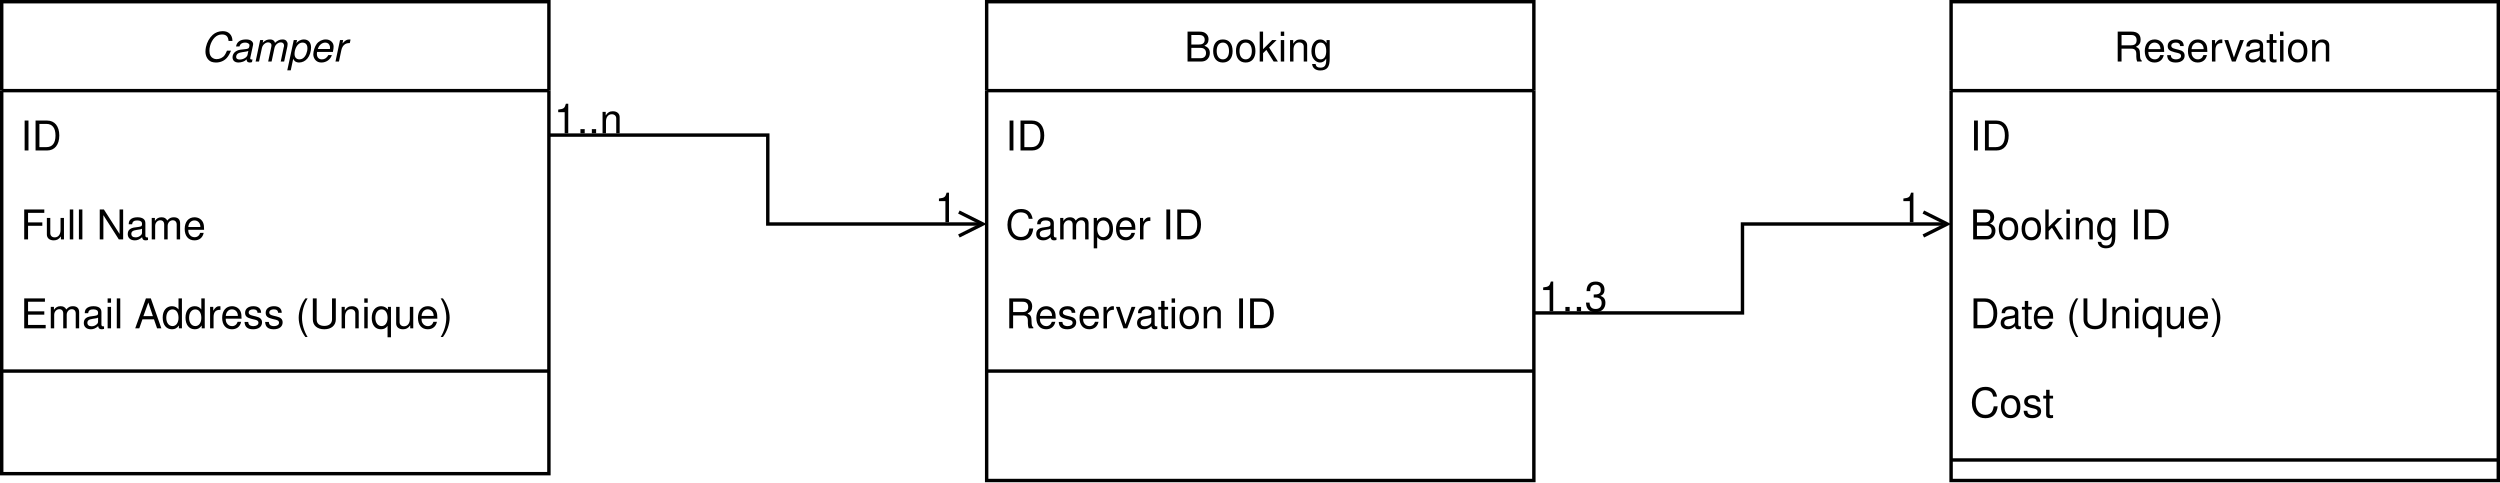
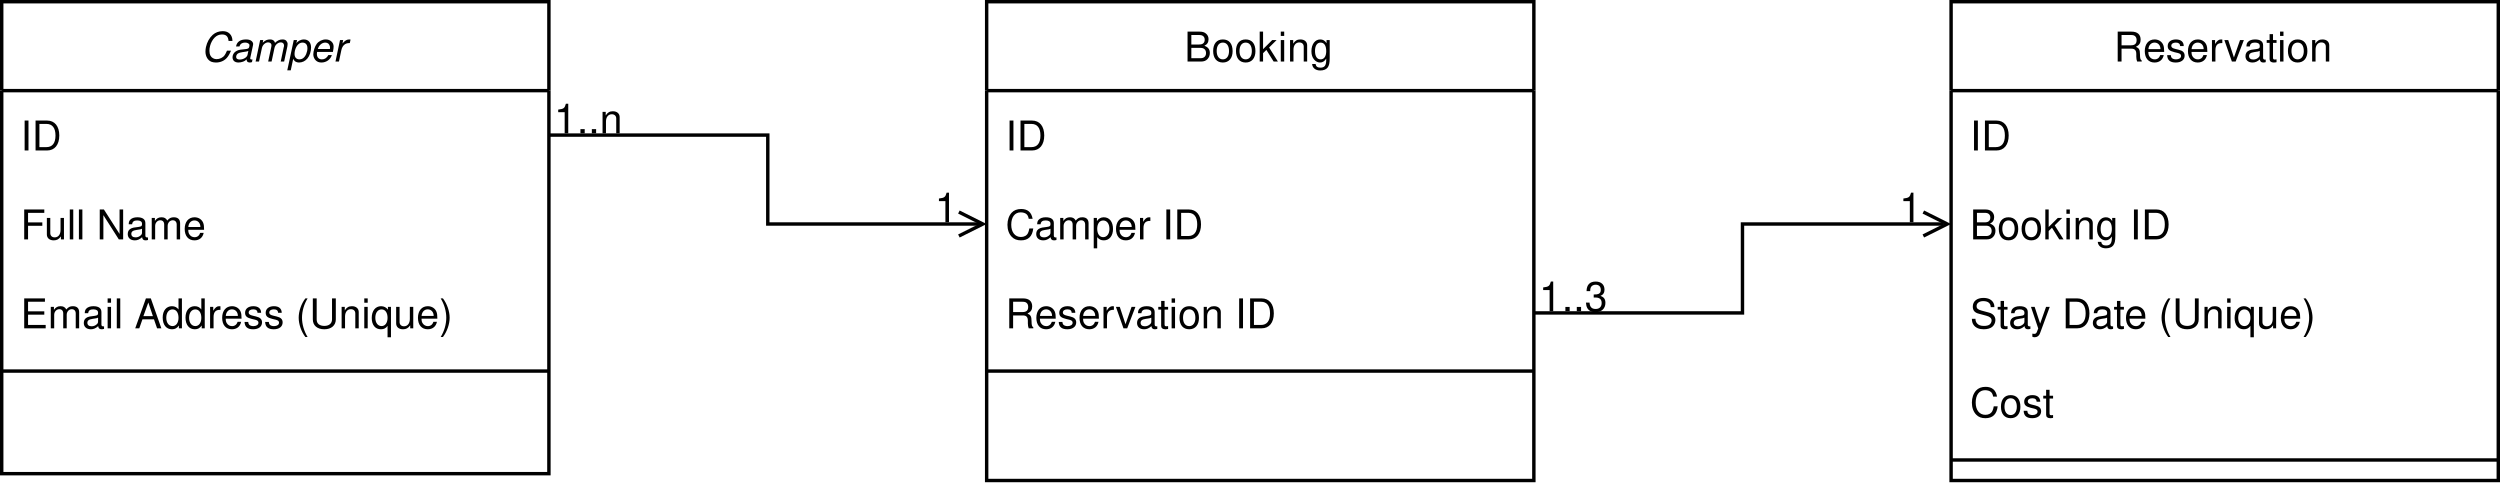
- <svg xmlns="http://www.w3.org/2000/svg" version="1.1" width="731px" height="141px" viewBox="-0.5 -0.5 731 141" content="&lt;mxfile host=&quot;Electron&quot; modified=&quot;2023-06-04T17:34:30.745Z&quot; agent=&quot;Mozilla/5.0 (Windows NT 10.0; Win64; x64) AppleWebKit/537.36 (KHTML, like Gecko) draw.io/21.2.8 Chrome/112.0.561.165 Electron/24.2.0 Safari/537.36&quot; etag=&quot;Anz-2zXHkF3h9u0ZyvYr&quot; version=&quot;21.2.8&quot; type=&quot;device&quot;&gt;&#10;  &lt;diagram id=&quot;C5RBs43oDa-KdzZeNtuy&quot; name=&quot;Page-1&quot;&gt;&#10;    &lt;mxGraphModel dx=&quot;1102&quot; dy=&quot;704&quot; grid=&quot;1&quot; gridSize=&quot;10&quot; guides=&quot;1&quot; tooltips=&quot;1&quot; connect=&quot;1&quot; arrows=&quot;1&quot; fold=&quot;1&quot; page=&quot;1&quot; pageScale=&quot;1&quot; pageWidth=&quot;827&quot; pageHeight=&quot;1169&quot; background=&quot;#ffffff&quot; math=&quot;0&quot; shadow=&quot;0&quot;&gt;&#10;      &lt;root&gt;&#10;        &lt;mxCell id=&quot;WIyWlLk6GJQsqaUBKTNV-0&quot; /&gt;&#10;        &lt;mxCell id=&quot;WIyWlLk6GJQsqaUBKTNV-1&quot; parent=&quot;WIyWlLk6GJQsqaUBKTNV-0&quot; /&gt;&#10;        &lt;mxCell id=&quot;zkfFHV4jXpPFQw0GAbJ--0&quot; value=&quot;Camper&quot; style=&quot;swimlane;fontStyle=2;align=center;verticalAlign=top;childLayout=stackLayout;horizontal=1;startSize=26;horizontalStack=0;resizeParent=1;resizeLast=0;collapsible=1;marginBottom=0;rounded=0;shadow=0;strokeWidth=1;&quot; parent=&quot;WIyWlLk6GJQsqaUBKTNV-1&quot; vertex=&quot;1&quot;&gt;&#10;          &lt;mxGeometry x=&quot;60&quot; y=&quot;150&quot; width=&quot;160&quot; height=&quot;138&quot; as=&quot;geometry&quot;&gt;&#10;            &lt;mxRectangle x=&quot;230&quot; y=&quot;140&quot; width=&quot;160&quot; height=&quot;26&quot; as=&quot;alternateBounds&quot; /&gt;&#10;          &lt;/mxGeometry&gt;&#10;        &lt;/mxCell&gt;&#10;        &lt;mxCell id=&quot;zkfFHV4jXpPFQw0GAbJ--1&quot; value=&quot;ID&quot; style=&quot;text;align=left;verticalAlign=top;spacingLeft=4;spacingRight=4;overflow=hidden;rotatable=0;points=[[0,0.5],[1,0.5]];portConstraint=eastwest;&quot; parent=&quot;zkfFHV4jXpPFQw0GAbJ--0&quot; vertex=&quot;1&quot;&gt;&#10;          &lt;mxGeometry y=&quot;26&quot; width=&quot;160&quot; height=&quot;26&quot; as=&quot;geometry&quot; /&gt;&#10;        &lt;/mxCell&gt;&#10;        &lt;mxCell id=&quot;3jn2F1dSTljHCL-FLshm-13&quot; value=&quot;Full Name&quot; style=&quot;text;align=left;verticalAlign=top;spacingLeft=4;spacingRight=4;overflow=hidden;rotatable=0;points=[[0,0.5],[1,0.5]];portConstraint=eastwest;&quot; vertex=&quot;1&quot; parent=&quot;zkfFHV4jXpPFQw0GAbJ--0&quot;&gt;&#10;          &lt;mxGeometry y=&quot;52&quot; width=&quot;160&quot; height=&quot;26&quot; as=&quot;geometry&quot; /&gt;&#10;        &lt;/mxCell&gt;&#10;        &lt;mxCell id=&quot;zkfFHV4jXpPFQw0GAbJ--3&quot; value=&quot;Email Address (Unique)&quot; style=&quot;text;align=left;verticalAlign=top;spacingLeft=4;spacingRight=4;overflow=hidden;rotatable=0;points=[[0,0.5],[1,0.5]];portConstraint=eastwest;rounded=0;shadow=0;html=0;&quot; parent=&quot;zkfFHV4jXpPFQw0GAbJ--0&quot; vertex=&quot;1&quot;&gt;&#10;          &lt;mxGeometry y=&quot;78&quot; width=&quot;160&quot; height=&quot;26&quot; as=&quot;geometry&quot; /&gt;&#10;        &lt;/mxCell&gt;&#10;        &lt;mxCell id=&quot;zkfFHV4jXpPFQw0GAbJ--4&quot; value=&quot;&quot; style=&quot;line;html=1;strokeWidth=1;align=left;verticalAlign=middle;spacingTop=-1;spacingLeft=3;spacingRight=3;rotatable=0;labelPosition=right;points=[];portConstraint=eastwest;&quot; parent=&quot;zkfFHV4jXpPFQw0GAbJ--0&quot; vertex=&quot;1&quot;&gt;&#10;          &lt;mxGeometry y=&quot;104&quot; width=&quot;160&quot; height=&quot;8&quot; as=&quot;geometry&quot; /&gt;&#10;        &lt;/mxCell&gt;&#10;        &lt;mxCell id=&quot;zkfFHV4jXpPFQw0GAbJ--17&quot; value=&quot;Booking&quot; style=&quot;swimlane;fontStyle=0;align=center;verticalAlign=top;childLayout=stackLayout;horizontal=1;startSize=26;horizontalStack=0;resizeParent=1;resizeLast=0;collapsible=1;marginBottom=0;rounded=0;shadow=0;strokeWidth=1;&quot; parent=&quot;WIyWlLk6GJQsqaUBKTNV-1&quot; vertex=&quot;1&quot;&gt;&#10;          &lt;mxGeometry x=&quot;348&quot; y=&quot;150&quot; width=&quot;160&quot; height=&quot;140&quot; as=&quot;geometry&quot;&gt;&#10;            &lt;mxRectangle x=&quot;550&quot; y=&quot;140&quot; width=&quot;160&quot; height=&quot;26&quot; as=&quot;alternateBounds&quot; /&gt;&#10;          &lt;/mxGeometry&gt;&#10;        &lt;/mxCell&gt;&#10;        &lt;mxCell id=&quot;zkfFHV4jXpPFQw0GAbJ--18&quot; value=&quot;ID&quot; style=&quot;text;align=left;verticalAlign=top;spacingLeft=4;spacingRight=4;overflow=hidden;rotatable=0;points=[[0,0.5],[1,0.5]];portConstraint=eastwest;&quot; parent=&quot;zkfFHV4jXpPFQw0GAbJ--17&quot; vertex=&quot;1&quot;&gt;&#10;          &lt;mxGeometry y=&quot;26&quot; width=&quot;160&quot; height=&quot;26&quot; as=&quot;geometry&quot; /&gt;&#10;        &lt;/mxCell&gt;&#10;        &lt;mxCell id=&quot;zkfFHV4jXpPFQw0GAbJ--19&quot; value=&quot;Camper ID&quot; style=&quot;text;align=left;verticalAlign=top;spacingLeft=4;spacingRight=4;overflow=hidden;rotatable=0;points=[[0,0.5],[1,0.5]];portConstraint=eastwest;rounded=0;shadow=0;html=0;&quot; parent=&quot;zkfFHV4jXpPFQw0GAbJ--17&quot; vertex=&quot;1&quot;&gt;&#10;          &lt;mxGeometry y=&quot;52&quot; width=&quot;160&quot; height=&quot;26&quot; as=&quot;geometry&quot; /&gt;&#10;        &lt;/mxCell&gt;&#10;        &lt;mxCell id=&quot;zkfFHV4jXpPFQw0GAbJ--20&quot; value=&quot;Reservation ID&quot; style=&quot;text;align=left;verticalAlign=top;spacingLeft=4;spacingRight=4;overflow=hidden;rotatable=0;points=[[0,0.5],[1,0.5]];portConstraint=eastwest;rounded=0;shadow=0;html=0;&quot; parent=&quot;zkfFHV4jXpPFQw0GAbJ--17&quot; vertex=&quot;1&quot;&gt;&#10;          &lt;mxGeometry y=&quot;78&quot; width=&quot;160&quot; height=&quot;26&quot; as=&quot;geometry&quot; /&gt;&#10;        &lt;/mxCell&gt;&#10;        &lt;mxCell id=&quot;zkfFHV4jXpPFQw0GAbJ--23&quot; value=&quot;&quot; style=&quot;line;html=1;strokeWidth=1;align=left;verticalAlign=middle;spacingTop=-1;spacingLeft=3;spacingRight=3;rotatable=0;labelPosition=right;points=[];portConstraint=eastwest;&quot; parent=&quot;zkfFHV4jXpPFQw0GAbJ--17&quot; vertex=&quot;1&quot;&gt;&#10;          &lt;mxGeometry y=&quot;104&quot; width=&quot;160&quot; height=&quot;8&quot; as=&quot;geometry&quot; /&gt;&#10;        &lt;/mxCell&gt;&#10;        &lt;mxCell id=&quot;zkfFHV4jXpPFQw0GAbJ--26&quot; value=&quot;&quot; style=&quot;endArrow=open;shadow=0;strokeWidth=1;rounded=0;endFill=1;edgeStyle=elbowEdgeStyle;elbow=vertical;exitX=1;exitY=0.5;exitDx=0;exitDy=0;entryX=0;entryY=0.5;entryDx=0;entryDy=0;&quot; parent=&quot;WIyWlLk6GJQsqaUBKTNV-1&quot; source=&quot;zkfFHV4jXpPFQw0GAbJ--1&quot; target=&quot;zkfFHV4jXpPFQw0GAbJ--19&quot; edge=&quot;1&quot;&gt;&#10;          &lt;mxGeometry x=&quot;0.5&quot; y=&quot;41&quot; relative=&quot;1&quot; as=&quot;geometry&quot;&gt;&#10;            &lt;mxPoint x=&quot;220&quot; y=&quot;222&quot; as=&quot;sourcePoint&quot; /&gt;&#10;            &lt;mxPoint x=&quot;380&quot; y=&quot;222&quot; as=&quot;targetPoint&quot; /&gt;&#10;            &lt;mxPoint x=&quot;-40&quot; y=&quot;32&quot; as=&quot;offset&quot; /&gt;&#10;          &lt;/mxGeometry&gt;&#10;        &lt;/mxCell&gt;&#10;        &lt;mxCell id=&quot;zkfFHV4jXpPFQw0GAbJ--27&quot; value=&quot;1..n&quot; style=&quot;resizable=0;align=left;verticalAlign=bottom;labelBackgroundColor=none;fontSize=12;&quot; parent=&quot;zkfFHV4jXpPFQw0GAbJ--26&quot; connectable=&quot;0&quot; vertex=&quot;1&quot;&gt;&#10;          &lt;mxGeometry x=&quot;-1&quot; relative=&quot;1&quot; as=&quot;geometry&quot;&gt;&#10;            &lt;mxPoint y=&quot;4&quot; as=&quot;offset&quot; /&gt;&#10;          &lt;/mxGeometry&gt;&#10;        &lt;/mxCell&gt;&#10;        &lt;mxCell id=&quot;zkfFHV4jXpPFQw0GAbJ--28&quot; value=&quot;1&quot; style=&quot;resizable=0;align=right;verticalAlign=bottom;labelBackgroundColor=none;fontSize=12;&quot; parent=&quot;zkfFHV4jXpPFQw0GAbJ--26&quot; connectable=&quot;0&quot; vertex=&quot;1&quot;&gt;&#10;          &lt;mxGeometry x=&quot;1&quot; relative=&quot;1&quot; as=&quot;geometry&quot;&gt;&#10;            &lt;mxPoint x=&quot;-7&quot; y=&quot;4&quot; as=&quot;offset&quot; /&gt;&#10;          &lt;/mxGeometry&gt;&#10;        &lt;/mxCell&gt;&#10;        &lt;mxCell id=&quot;3jn2F1dSTljHCL-FLshm-0&quot; value=&quot;Reservation&quot; style=&quot;swimlane;fontStyle=0;align=center;verticalAlign=top;childLayout=stackLayout;horizontal=1;startSize=26;horizontalStack=0;resizeParent=1;resizeLast=0;collapsible=1;marginBottom=0;rounded=0;shadow=0;strokeWidth=1;&quot; vertex=&quot;1&quot; parent=&quot;WIyWlLk6GJQsqaUBKTNV-1&quot;&gt;&#10;          &lt;mxGeometry x=&quot;630&quot; y=&quot;150&quot; width=&quot;160&quot; height=&quot;140&quot; as=&quot;geometry&quot;&gt;&#10;            &lt;mxRectangle x=&quot;550&quot; y=&quot;140&quot; width=&quot;160&quot; height=&quot;26&quot; as=&quot;alternateBounds&quot; /&gt;&#10;          &lt;/mxGeometry&gt;&#10;        &lt;/mxCell&gt;&#10;        &lt;mxCell id=&quot;3jn2F1dSTljHCL-FLshm-1&quot; value=&quot;ID&quot; style=&quot;text;align=left;verticalAlign=top;spacingLeft=4;spacingRight=4;overflow=hidden;rotatable=0;points=[[0,0.5],[1,0.5]];portConstraint=eastwest;&quot; vertex=&quot;1&quot; parent=&quot;3jn2F1dSTljHCL-FLshm-0&quot;&gt;&#10;          &lt;mxGeometry y=&quot;26&quot; width=&quot;160&quot; height=&quot;26&quot; as=&quot;geometry&quot; /&gt;&#10;        &lt;/mxCell&gt;&#10;        &lt;mxCell id=&quot;3jn2F1dSTljHCL-FLshm-2&quot; value=&quot;Booking ID&quot; style=&quot;text;align=left;verticalAlign=top;spacingLeft=4;spacingRight=4;overflow=hidden;rotatable=0;points=[[0,0.5],[1,0.5]];portConstraint=eastwest;rounded=0;shadow=0;html=0;&quot; vertex=&quot;1&quot; parent=&quot;3jn2F1dSTljHCL-FLshm-0&quot;&gt;&#10;          &lt;mxGeometry y=&quot;52&quot; width=&quot;160&quot; height=&quot;26&quot; as=&quot;geometry&quot; /&gt;&#10;        &lt;/mxCell&gt;&#10;        &lt;mxCell id=&quot;3jn2F1dSTljHCL-FLshm-3&quot; value=&quot;Date (Unique)&quot; style=&quot;text;align=left;verticalAlign=top;spacingLeft=4;spacingRight=4;overflow=hidden;rotatable=0;points=[[0,0.5],[1,0.5]];portConstraint=eastwest;rounded=0;shadow=0;html=0;&quot; vertex=&quot;1&quot; parent=&quot;3jn2F1dSTljHCL-FLshm-0&quot;&gt;&#10;          &lt;mxGeometry y=&quot;78&quot; width=&quot;160&quot; height=&quot;26&quot; as=&quot;geometry&quot; /&gt;&#10;        &lt;/mxCell&gt;&#10;        &lt;mxCell id=&quot;3jn2F1dSTljHCL-FLshm-4&quot; value=&quot;Cost&quot; style=&quot;text;align=left;verticalAlign=top;spacingLeft=4;spacingRight=4;overflow=hidden;rotatable=0;points=[[0,0.5],[1,0.5]];portConstraint=eastwest;rounded=0;shadow=0;html=0;&quot; vertex=&quot;1&quot; parent=&quot;3jn2F1dSTljHCL-FLshm-0&quot;&gt;&#10;          &lt;mxGeometry y=&quot;104&quot; width=&quot;160&quot; height=&quot;26&quot; as=&quot;geometry&quot; /&gt;&#10;        &lt;/mxCell&gt;&#10;        &lt;mxCell id=&quot;3jn2F1dSTljHCL-FLshm-6&quot; value=&quot;&quot; style=&quot;line;html=1;strokeWidth=1;align=left;verticalAlign=middle;spacingTop=-1;spacingLeft=3;spacingRight=3;rotatable=0;labelPosition=right;points=[];portConstraint=eastwest;&quot; vertex=&quot;1&quot; parent=&quot;3jn2F1dSTljHCL-FLshm-0&quot;&gt;&#10;          &lt;mxGeometry y=&quot;130&quot; width=&quot;160&quot; height=&quot;8&quot; as=&quot;geometry&quot; /&gt;&#10;        &lt;/mxCell&gt;&#10;        &lt;mxCell id=&quot;3jn2F1dSTljHCL-FLshm-9&quot; value=&quot;&quot; style=&quot;endArrow=open;shadow=0;strokeWidth=1;rounded=0;endFill=1;edgeStyle=orthogonalEdgeStyle;elbow=vertical;exitX=1;exitY=0.5;exitDx=0;exitDy=0;entryX=0;entryY=0.5;entryDx=0;entryDy=0;&quot; edge=&quot;1&quot; parent=&quot;WIyWlLk6GJQsqaUBKTNV-1&quot; source=&quot;zkfFHV4jXpPFQw0GAbJ--20&quot; target=&quot;3jn2F1dSTljHCL-FLshm-2&quot;&gt;&#10;          &lt;mxGeometry x=&quot;0.5&quot; y=&quot;41&quot; relative=&quot;1&quot; as=&quot;geometry&quot;&gt;&#10;            &lt;mxPoint x=&quot;414&quot; y=&quot;330&quot; as=&quot;sourcePoint&quot; /&gt;&#10;            &lt;mxPoint x=&quot;590&quot; y=&quot;220&quot; as=&quot;targetPoint&quot; /&gt;&#10;            &lt;mxPoint x=&quot;-40&quot; y=&quot;32&quot; as=&quot;offset&quot; /&gt;&#10;          &lt;/mxGeometry&gt;&#10;        &lt;/mxCell&gt;&#10;        &lt;mxCell id=&quot;3jn2F1dSTljHCL-FLshm-10&quot; value=&quot;1..3&quot; style=&quot;resizable=0;align=left;verticalAlign=bottom;labelBackgroundColor=none;fontSize=12;&quot; connectable=&quot;0&quot; vertex=&quot;1&quot; parent=&quot;3jn2F1dSTljHCL-FLshm-9&quot;&gt;&#10;          &lt;mxGeometry x=&quot;-1&quot; relative=&quot;1&quot; as=&quot;geometry&quot;&gt;&#10;            &lt;mxPoint y=&quot;4&quot; as=&quot;offset&quot; /&gt;&#10;          &lt;/mxGeometry&gt;&#10;        &lt;/mxCell&gt;&#10;        &lt;mxCell id=&quot;3jn2F1dSTljHCL-FLshm-11&quot; value=&quot;1&quot; style=&quot;resizable=0;align=right;verticalAlign=bottom;labelBackgroundColor=none;fontSize=12;&quot; connectable=&quot;0&quot; vertex=&quot;1&quot; parent=&quot;3jn2F1dSTljHCL-FLshm-9&quot;&gt;&#10;          &lt;mxGeometry x=&quot;1&quot; relative=&quot;1&quot; as=&quot;geometry&quot;&gt;&#10;            &lt;mxPoint x=&quot;-7&quot; y=&quot;4&quot; as=&quot;offset&quot; /&gt;&#10;          &lt;/mxGeometry&gt;&#10;        &lt;/mxCell&gt;&#10;      &lt;/root&gt;&#10;    &lt;/mxGraphModel&gt;&#10;  &lt;/diagram&gt;&#10;&lt;/mxfile&gt;&#10;" style="background-color: rgb(255, 255, 255);">
+ <svg xmlns="http://www.w3.org/2000/svg" version="1.1" width="731px" height="141px" viewBox="-0.5 -0.5 731 141" content="&lt;mxfile host=&quot;Electron&quot; modified=&quot;2023-06-05T23:45:45.957Z&quot; agent=&quot;Mozilla/5.0 (Windows NT 10.0; Win64; x64) AppleWebKit/537.36 (KHTML, like Gecko) draw.io/21.2.8 Chrome/112.0.561.165 Electron/24.2.0 Safari/537.36&quot; etag=&quot;CFJgBp-gYEAJCulC9i-G&quot; version=&quot;21.2.8&quot; type=&quot;device&quot;&gt;&#10;  &lt;diagram id=&quot;C5RBs43oDa-KdzZeNtuy&quot; name=&quot;Page-1&quot;&gt;&#10;    &lt;mxGraphModel dx=&quot;1103&quot; dy=&quot;704&quot; grid=&quot;1&quot; gridSize=&quot;10&quot; guides=&quot;1&quot; tooltips=&quot;1&quot; connect=&quot;1&quot; arrows=&quot;1&quot; fold=&quot;1&quot; page=&quot;1&quot; pageScale=&quot;1&quot; pageWidth=&quot;827&quot; pageHeight=&quot;1169&quot; background=&quot;#ffffff&quot; math=&quot;0&quot; shadow=&quot;0&quot;&gt;&#10;      &lt;root&gt;&#10;        &lt;mxCell id=&quot;WIyWlLk6GJQsqaUBKTNV-0&quot; /&gt;&#10;        &lt;mxCell id=&quot;WIyWlLk6GJQsqaUBKTNV-1&quot; parent=&quot;WIyWlLk6GJQsqaUBKTNV-0&quot; /&gt;&#10;        &lt;mxCell id=&quot;zkfFHV4jXpPFQw0GAbJ--0&quot; value=&quot;Camper&quot; style=&quot;swimlane;fontStyle=2;align=center;verticalAlign=top;childLayout=stackLayout;horizontal=1;startSize=26;horizontalStack=0;resizeParent=1;resizeLast=0;collapsible=1;marginBottom=0;rounded=0;shadow=0;strokeWidth=1;&quot; parent=&quot;WIyWlLk6GJQsqaUBKTNV-1&quot; vertex=&quot;1&quot;&gt;&#10;          &lt;mxGeometry x=&quot;60&quot; y=&quot;150&quot; width=&quot;160&quot; height=&quot;138&quot; as=&quot;geometry&quot;&gt;&#10;            &lt;mxRectangle x=&quot;230&quot; y=&quot;140&quot; width=&quot;160&quot; height=&quot;26&quot; as=&quot;alternateBounds&quot; /&gt;&#10;          &lt;/mxGeometry&gt;&#10;        &lt;/mxCell&gt;&#10;        &lt;mxCell id=&quot;zkfFHV4jXpPFQw0GAbJ--1&quot; value=&quot;ID&quot; style=&quot;text;align=left;verticalAlign=top;spacingLeft=4;spacingRight=4;overflow=hidden;rotatable=0;points=[[0,0.5],[1,0.5]];portConstraint=eastwest;&quot; parent=&quot;zkfFHV4jXpPFQw0GAbJ--0&quot; vertex=&quot;1&quot;&gt;&#10;          &lt;mxGeometry y=&quot;26&quot; width=&quot;160&quot; height=&quot;26&quot; as=&quot;geometry&quot; /&gt;&#10;        &lt;/mxCell&gt;&#10;        &lt;mxCell id=&quot;3jn2F1dSTljHCL-FLshm-13&quot; value=&quot;Full Name&quot; style=&quot;text;align=left;verticalAlign=top;spacingLeft=4;spacingRight=4;overflow=hidden;rotatable=0;points=[[0,0.5],[1,0.5]];portConstraint=eastwest;&quot; parent=&quot;zkfFHV4jXpPFQw0GAbJ--0&quot; vertex=&quot;1&quot;&gt;&#10;          &lt;mxGeometry y=&quot;52&quot; width=&quot;160&quot; height=&quot;26&quot; as=&quot;geometry&quot; /&gt;&#10;        &lt;/mxCell&gt;&#10;        &lt;mxCell id=&quot;zkfFHV4jXpPFQw0GAbJ--3&quot; value=&quot;Email Address (Unique)&quot; style=&quot;text;align=left;verticalAlign=top;spacingLeft=4;spacingRight=4;overflow=hidden;rotatable=0;points=[[0,0.5],[1,0.5]];portConstraint=eastwest;rounded=0;shadow=0;html=0;&quot; parent=&quot;zkfFHV4jXpPFQw0GAbJ--0&quot; vertex=&quot;1&quot;&gt;&#10;          &lt;mxGeometry y=&quot;78&quot; width=&quot;160&quot; height=&quot;26&quot; as=&quot;geometry&quot; /&gt;&#10;        &lt;/mxCell&gt;&#10;        &lt;mxCell id=&quot;zkfFHV4jXpPFQw0GAbJ--4&quot; value=&quot;&quot; style=&quot;line;html=1;strokeWidth=1;align=left;verticalAlign=middle;spacingTop=-1;spacingLeft=3;spacingRight=3;rotatable=0;labelPosition=right;points=[];portConstraint=eastwest;&quot; parent=&quot;zkfFHV4jXpPFQw0GAbJ--0&quot; vertex=&quot;1&quot;&gt;&#10;          &lt;mxGeometry y=&quot;104&quot; width=&quot;160&quot; height=&quot;8&quot; as=&quot;geometry&quot; /&gt;&#10;        &lt;/mxCell&gt;&#10;        &lt;mxCell id=&quot;zkfFHV4jXpPFQw0GAbJ--17&quot; value=&quot;Booking&quot; style=&quot;swimlane;fontStyle=0;align=center;verticalAlign=top;childLayout=stackLayout;horizontal=1;startSize=26;horizontalStack=0;resizeParent=1;resizeLast=0;collapsible=1;marginBottom=0;rounded=0;shadow=0;strokeWidth=1;&quot; parent=&quot;WIyWlLk6GJQsqaUBKTNV-1&quot; vertex=&quot;1&quot;&gt;&#10;          &lt;mxGeometry x=&quot;348&quot; y=&quot;150&quot; width=&quot;160&quot; height=&quot;140&quot; as=&quot;geometry&quot;&gt;&#10;            &lt;mxRectangle x=&quot;550&quot; y=&quot;140&quot; width=&quot;160&quot; height=&quot;26&quot; as=&quot;alternateBounds&quot; /&gt;&#10;          &lt;/mxGeometry&gt;&#10;        &lt;/mxCell&gt;&#10;        &lt;mxCell id=&quot;zkfFHV4jXpPFQw0GAbJ--18&quot; value=&quot;ID&quot; style=&quot;text;align=left;verticalAlign=top;spacingLeft=4;spacingRight=4;overflow=hidden;rotatable=0;points=[[0,0.5],[1,0.5]];portConstraint=eastwest;&quot; parent=&quot;zkfFHV4jXpPFQw0GAbJ--17&quot; vertex=&quot;1&quot;&gt;&#10;          &lt;mxGeometry y=&quot;26&quot; width=&quot;160&quot; height=&quot;26&quot; as=&quot;geometry&quot; /&gt;&#10;        &lt;/mxCell&gt;&#10;        &lt;mxCell id=&quot;zkfFHV4jXpPFQw0GAbJ--19&quot; value=&quot;Camper ID&quot; style=&quot;text;align=left;verticalAlign=top;spacingLeft=4;spacingRight=4;overflow=hidden;rotatable=0;points=[[0,0.5],[1,0.5]];portConstraint=eastwest;rounded=0;shadow=0;html=0;&quot; parent=&quot;zkfFHV4jXpPFQw0GAbJ--17&quot; vertex=&quot;1&quot;&gt;&#10;          &lt;mxGeometry y=&quot;52&quot; width=&quot;160&quot; height=&quot;26&quot; as=&quot;geometry&quot; /&gt;&#10;        &lt;/mxCell&gt;&#10;        &lt;mxCell id=&quot;zkfFHV4jXpPFQw0GAbJ--20&quot; value=&quot;Reservation ID&quot; style=&quot;text;align=left;verticalAlign=top;spacingLeft=4;spacingRight=4;overflow=hidden;rotatable=0;points=[[0,0.5],[1,0.5]];portConstraint=eastwest;rounded=0;shadow=0;html=0;&quot; parent=&quot;zkfFHV4jXpPFQw0GAbJ--17&quot; vertex=&quot;1&quot;&gt;&#10;          &lt;mxGeometry y=&quot;78&quot; width=&quot;160&quot; height=&quot;26&quot; as=&quot;geometry&quot; /&gt;&#10;        &lt;/mxCell&gt;&#10;        &lt;mxCell id=&quot;zkfFHV4jXpPFQw0GAbJ--23&quot; value=&quot;&quot; style=&quot;line;html=1;strokeWidth=1;align=left;verticalAlign=middle;spacingTop=-1;spacingLeft=3;spacingRight=3;rotatable=0;labelPosition=right;points=[];portConstraint=eastwest;&quot; parent=&quot;zkfFHV4jXpPFQw0GAbJ--17&quot; vertex=&quot;1&quot;&gt;&#10;          &lt;mxGeometry y=&quot;104&quot; width=&quot;160&quot; height=&quot;8&quot; as=&quot;geometry&quot; /&gt;&#10;        &lt;/mxCell&gt;&#10;        &lt;mxCell id=&quot;zkfFHV4jXpPFQw0GAbJ--26&quot; value=&quot;&quot; style=&quot;endArrow=open;shadow=0;strokeWidth=1;rounded=0;endFill=1;edgeStyle=elbowEdgeStyle;elbow=vertical;exitX=1;exitY=0.5;exitDx=0;exitDy=0;entryX=0;entryY=0.5;entryDx=0;entryDy=0;&quot; parent=&quot;WIyWlLk6GJQsqaUBKTNV-1&quot; source=&quot;zkfFHV4jXpPFQw0GAbJ--1&quot; target=&quot;zkfFHV4jXpPFQw0GAbJ--19&quot; edge=&quot;1&quot;&gt;&#10;          &lt;mxGeometry x=&quot;0.5&quot; y=&quot;41&quot; relative=&quot;1&quot; as=&quot;geometry&quot;&gt;&#10;            &lt;mxPoint x=&quot;220&quot; y=&quot;222&quot; as=&quot;sourcePoint&quot; /&gt;&#10;            &lt;mxPoint x=&quot;380&quot; y=&quot;222&quot; as=&quot;targetPoint&quot; /&gt;&#10;            &lt;mxPoint x=&quot;-40&quot; y=&quot;32&quot; as=&quot;offset&quot; /&gt;&#10;          &lt;/mxGeometry&gt;&#10;        &lt;/mxCell&gt;&#10;        &lt;mxCell id=&quot;zkfFHV4jXpPFQw0GAbJ--27&quot; value=&quot;1..n&quot; style=&quot;resizable=0;align=left;verticalAlign=bottom;labelBackgroundColor=none;fontSize=12;&quot; parent=&quot;zkfFHV4jXpPFQw0GAbJ--26&quot; connectable=&quot;0&quot; vertex=&quot;1&quot;&gt;&#10;          &lt;mxGeometry x=&quot;-1&quot; relative=&quot;1&quot; as=&quot;geometry&quot;&gt;&#10;            &lt;mxPoint y=&quot;4&quot; as=&quot;offset&quot; /&gt;&#10;          &lt;/mxGeometry&gt;&#10;        &lt;/mxCell&gt;&#10;        &lt;mxCell id=&quot;zkfFHV4jXpPFQw0GAbJ--28&quot; value=&quot;1&quot; style=&quot;resizable=0;align=right;verticalAlign=bottom;labelBackgroundColor=none;fontSize=12;&quot; parent=&quot;zkfFHV4jXpPFQw0GAbJ--26&quot; connectable=&quot;0&quot; vertex=&quot;1&quot;&gt;&#10;          &lt;mxGeometry x=&quot;1&quot; relative=&quot;1&quot; as=&quot;geometry&quot;&gt;&#10;            &lt;mxPoint x=&quot;-7&quot; y=&quot;4&quot; as=&quot;offset&quot; /&gt;&#10;          &lt;/mxGeometry&gt;&#10;        &lt;/mxCell&gt;&#10;        &lt;mxCell id=&quot;3jn2F1dSTljHCL-FLshm-0&quot; value=&quot;Reservation&quot; style=&quot;swimlane;fontStyle=0;align=center;verticalAlign=top;childLayout=stackLayout;horizontal=1;startSize=26;horizontalStack=0;resizeParent=1;resizeLast=0;collapsible=1;marginBottom=0;rounded=0;shadow=0;strokeWidth=1;&quot; parent=&quot;WIyWlLk6GJQsqaUBKTNV-1&quot; vertex=&quot;1&quot;&gt;&#10;          &lt;mxGeometry x=&quot;630&quot; y=&quot;150&quot; width=&quot;160&quot; height=&quot;140&quot; as=&quot;geometry&quot;&gt;&#10;            &lt;mxRectangle x=&quot;550&quot; y=&quot;140&quot; width=&quot;160&quot; height=&quot;26&quot; as=&quot;alternateBounds&quot; /&gt;&#10;          &lt;/mxGeometry&gt;&#10;        &lt;/mxCell&gt;&#10;        &lt;mxCell id=&quot;3jn2F1dSTljHCL-FLshm-1&quot; value=&quot;ID&quot; style=&quot;text;align=left;verticalAlign=top;spacingLeft=4;spacingRight=4;overflow=hidden;rotatable=0;points=[[0,0.5],[1,0.5]];portConstraint=eastwest;&quot; parent=&quot;3jn2F1dSTljHCL-FLshm-0&quot; vertex=&quot;1&quot;&gt;&#10;          &lt;mxGeometry y=&quot;26&quot; width=&quot;160&quot; height=&quot;26&quot; as=&quot;geometry&quot; /&gt;&#10;        &lt;/mxCell&gt;&#10;        &lt;mxCell id=&quot;3jn2F1dSTljHCL-FLshm-2&quot; value=&quot;Booking ID&quot; style=&quot;text;align=left;verticalAlign=top;spacingLeft=4;spacingRight=4;overflow=hidden;rotatable=0;points=[[0,0.5],[1,0.5]];portConstraint=eastwest;rounded=0;shadow=0;html=0;&quot; parent=&quot;3jn2F1dSTljHCL-FLshm-0&quot; vertex=&quot;1&quot;&gt;&#10;          &lt;mxGeometry y=&quot;52&quot; width=&quot;160&quot; height=&quot;26&quot; as=&quot;geometry&quot; /&gt;&#10;        &lt;/mxCell&gt;&#10;        &lt;mxCell id=&quot;3jn2F1dSTljHCL-FLshm-3&quot; value=&quot;Stay Date (Unique)&quot; style=&quot;text;align=left;verticalAlign=top;spacingLeft=4;spacingRight=4;overflow=hidden;rotatable=0;points=[[0,0.5],[1,0.5]];portConstraint=eastwest;rounded=0;shadow=0;html=0;&quot; parent=&quot;3jn2F1dSTljHCL-FLshm-0&quot; vertex=&quot;1&quot;&gt;&#10;          &lt;mxGeometry y=&quot;78&quot; width=&quot;160&quot; height=&quot;26&quot; as=&quot;geometry&quot; /&gt;&#10;        &lt;/mxCell&gt;&#10;        &lt;mxCell id=&quot;3jn2F1dSTljHCL-FLshm-4&quot; value=&quot;Cost&quot; style=&quot;text;align=left;verticalAlign=top;spacingLeft=4;spacingRight=4;overflow=hidden;rotatable=0;points=[[0,0.5],[1,0.5]];portConstraint=eastwest;rounded=0;shadow=0;html=0;&quot; parent=&quot;3jn2F1dSTljHCL-FLshm-0&quot; vertex=&quot;1&quot;&gt;&#10;          &lt;mxGeometry y=&quot;104&quot; width=&quot;160&quot; height=&quot;26&quot; as=&quot;geometry&quot; /&gt;&#10;        &lt;/mxCell&gt;&#10;        &lt;mxCell id=&quot;3jn2F1dSTljHCL-FLshm-6&quot; value=&quot;&quot; style=&quot;line;html=1;strokeWidth=1;align=left;verticalAlign=middle;spacingTop=-1;spacingLeft=3;spacingRight=3;rotatable=0;labelPosition=right;points=[];portConstraint=eastwest;&quot; parent=&quot;3jn2F1dSTljHCL-FLshm-0&quot; vertex=&quot;1&quot;&gt;&#10;          &lt;mxGeometry y=&quot;130&quot; width=&quot;160&quot; height=&quot;8&quot; as=&quot;geometry&quot; /&gt;&#10;        &lt;/mxCell&gt;&#10;        &lt;mxCell id=&quot;3jn2F1dSTljHCL-FLshm-9&quot; value=&quot;&quot; style=&quot;endArrow=open;shadow=0;strokeWidth=1;rounded=0;endFill=1;edgeStyle=orthogonalEdgeStyle;elbow=vertical;exitX=1;exitY=0.5;exitDx=0;exitDy=0;entryX=0;entryY=0.5;entryDx=0;entryDy=0;&quot; parent=&quot;WIyWlLk6GJQsqaUBKTNV-1&quot; source=&quot;zkfFHV4jXpPFQw0GAbJ--20&quot; target=&quot;3jn2F1dSTljHCL-FLshm-2&quot; edge=&quot;1&quot;&gt;&#10;          &lt;mxGeometry x=&quot;0.5&quot; y=&quot;41&quot; relative=&quot;1&quot; as=&quot;geometry&quot;&gt;&#10;            &lt;mxPoint x=&quot;414&quot; y=&quot;330&quot; as=&quot;sourcePoint&quot; /&gt;&#10;            &lt;mxPoint x=&quot;590&quot; y=&quot;220&quot; as=&quot;targetPoint&quot; /&gt;&#10;            &lt;mxPoint x=&quot;-40&quot; y=&quot;32&quot; as=&quot;offset&quot; /&gt;&#10;          &lt;/mxGeometry&gt;&#10;        &lt;/mxCell&gt;&#10;        &lt;mxCell id=&quot;3jn2F1dSTljHCL-FLshm-10&quot; value=&quot;1..3&quot; style=&quot;resizable=0;align=left;verticalAlign=bottom;labelBackgroundColor=none;fontSize=12;&quot; parent=&quot;3jn2F1dSTljHCL-FLshm-9&quot; connectable=&quot;0&quot; vertex=&quot;1&quot;&gt;&#10;          &lt;mxGeometry x=&quot;-1&quot; relative=&quot;1&quot; as=&quot;geometry&quot;&gt;&#10;            &lt;mxPoint y=&quot;4&quot; as=&quot;offset&quot; /&gt;&#10;          &lt;/mxGeometry&gt;&#10;        &lt;/mxCell&gt;&#10;        &lt;mxCell id=&quot;3jn2F1dSTljHCL-FLshm-11&quot; value=&quot;1&quot; style=&quot;resizable=0;align=right;verticalAlign=bottom;labelBackgroundColor=none;fontSize=12;&quot; parent=&quot;3jn2F1dSTljHCL-FLshm-9&quot; connectable=&quot;0&quot; vertex=&quot;1&quot;&gt;&#10;          &lt;mxGeometry x=&quot;1&quot; relative=&quot;1&quot; as=&quot;geometry&quot;&gt;&#10;            &lt;mxPoint x=&quot;-7&quot; y=&quot;4&quot; as=&quot;offset&quot; /&gt;&#10;          &lt;/mxGeometry&gt;&#10;        &lt;/mxCell&gt;&#10;      &lt;/root&gt;&#10;    &lt;/mxGraphModel&gt;&#10;  &lt;/diagram&gt;&#10;&lt;/mxfile&gt;&#10;" style="background-color: rgb(255, 255, 255);">
  <defs>
    <clipPath id="mx-clip-4-31-152-26-0">
      <rect x="4" y="31" width="152" height="26" />
    </clipPath>
    <clipPath id="mx-clip-4-57-152-26-0">
      <rect x="4" y="57" width="152" height="26" />
    </clipPath>
    <clipPath id="mx-clip-4-83-152-26-0">
      <rect x="4" y="83" width="152" height="26" />
    </clipPath>
    <clipPath id="mx-clip-292-31-152-26-0">
      <rect x="292" y="31" width="152" height="26" />
    </clipPath>
    <clipPath id="mx-clip-292-57-152-26-0">
      <rect x="292" y="57" width="152" height="26" />
    </clipPath>
    <clipPath id="mx-clip-292-83-152-26-0">
      <rect x="292" y="83" width="152" height="26" />
    </clipPath>
    <clipPath id="mx-clip-574-31-152-26-0">
      <rect x="574" y="31" width="152" height="26" />
    </clipPath>
    <clipPath id="mx-clip-574-57-152-26-0">
      <rect x="574" y="57" width="152" height="26" />
    </clipPath>
    <clipPath id="mx-clip-574-83-152-26-0">
      <rect x="574" y="83" width="152" height="26" />
    </clipPath>
    <clipPath id="mx-clip-574-109-152-26-0">
      <rect x="574" y="109" width="152" height="26" />
    </clipPath>
  </defs>
  <g>
    <path d="M 0 26 L 0 0 L 160 0 L 160 26" fill="rgb(255, 255, 255)" stroke="rgb(0, 0, 0)" stroke-miterlimit="10" pointer-events="all" />
    <path d="M 0 26 L 0 138 L 160 138 L 160 26" fill="none" stroke="rgb(0, 0, 0)" stroke-miterlimit="10" pointer-events="none" />
    <path d="M 0 26 L 160 26" fill="none" stroke="rgb(0, 0, 0)" stroke-miterlimit="10" pointer-events="none" />
    <g fill="rgb(0, 0, 0)" font-family="Helvetica" font-style="italic" pointer-events="none" text-anchor="middle" font-size="12px">
      <text x="79.5" y="17.5">Camper</text>
    </g>
    <g fill="rgb(0, 0, 0)" font-family="Helvetica" pointer-events="none" clip-path="url(#mx-clip-4-31-152-26-0)" font-size="12px">
      <text x="5.5" y="43.5">ID</text>
    </g>
    <g fill="rgb(0, 0, 0)" font-family="Helvetica" pointer-events="none" clip-path="url(#mx-clip-4-57-152-26-0)" font-size="12px">
      <text x="5.5" y="69.5">Full Name</text>
    </g>
    <g fill="rgb(0, 0, 0)" font-family="Helvetica" pointer-events="none" clip-path="url(#mx-clip-4-83-152-26-0)" font-size="12px">
      <text x="5.5" y="95.5">Email Address (Unique)</text>
    </g>
    <path d="M 0 108 L 160 108" fill="none" stroke="rgb(0, 0, 0)" stroke-miterlimit="10" pointer-events="none" />
    <path d="M 288 26 L 288 0 L 448 0 L 448 26" fill="rgb(255, 255, 255)" stroke="rgb(0, 0, 0)" stroke-miterlimit="10" pointer-events="none" />
    <path d="M 288 26 L 288 140 L 448 140 L 448 26" fill="none" stroke="rgb(0, 0, 0)" stroke-miterlimit="10" pointer-events="none" />
    <path d="M 288 26 L 448 26" fill="none" stroke="rgb(0, 0, 0)" stroke-miterlimit="10" pointer-events="none" />
    <g fill="rgb(0, 0, 0)" font-family="Helvetica" pointer-events="none" text-anchor="middle" font-size="12px">
      <text x="367.5" y="17.5">Booking</text>
    </g>
    <g fill="rgb(0, 0, 0)" font-family="Helvetica" pointer-events="none" clip-path="url(#mx-clip-292-31-152-26-0)" font-size="12px">
      <text x="293.5" y="43.5">ID</text>
    </g>
    <g fill="rgb(0, 0, 0)" font-family="Helvetica" pointer-events="none" clip-path="url(#mx-clip-292-57-152-26-0)" font-size="12px">
      <text x="293.5" y="69.5">Camper ID</text>
    </g>
    <g fill="rgb(0, 0, 0)" font-family="Helvetica" pointer-events="none" clip-path="url(#mx-clip-292-83-152-26-0)" font-size="12px">
      <text x="293.5" y="95.5">Reservation ID</text>
    </g>
    <path d="M 288 108 L 448 108" fill="none" stroke="rgb(0, 0, 0)" stroke-miterlimit="10" pointer-events="none" />
    <path d="M 160 39 L 224 39 L 224 65 L 285.76 65" fill="none" stroke="rgb(0, 0, 0)" stroke-miterlimit="10" pointer-events="none" />
    <path d="M 279.88 68.5 L 286.88 65 L 279.88 61.5" fill="none" stroke="rgb(0, 0, 0)" stroke-miterlimit="10" pointer-events="none" />
    <g fill="rgb(0, 0, 0)" font-family="Helvetica" pointer-events="none" font-size="12px">
      <text x="161.5" y="38.5">1..n</text>
    </g>
    <g fill="rgb(0, 0, 0)" font-family="Helvetica" pointer-events="none" text-anchor="end" font-size="12px">
      <text x="279.5" y="64.5">1</text>
    </g>
    <path d="M 570 26 L 570 0 L 730 0 L 730 26" fill="rgb(255, 255, 255)" stroke="rgb(0, 0, 0)" stroke-miterlimit="10" pointer-events="none" />
    <path d="M 570 26 L 570 140 L 730 140 L 730 26" fill="none" stroke="rgb(0, 0, 0)" stroke-miterlimit="10" pointer-events="none" />
    <path d="M 570 26 L 730 26" fill="none" stroke="rgb(0, 0, 0)" stroke-miterlimit="10" pointer-events="none" />
    <g fill="rgb(0, 0, 0)" font-family="Helvetica" pointer-events="none" text-anchor="middle" font-size="12px">
      <text x="649.5" y="17.5">Reservation</text>
    </g>
    <g fill="rgb(0, 0, 0)" font-family="Helvetica" pointer-events="none" clip-path="url(#mx-clip-574-31-152-26-0)" font-size="12px">
      <text x="575.5" y="43.5">ID</text>
    </g>
    <g fill="rgb(0, 0, 0)" font-family="Helvetica" pointer-events="none" clip-path="url(#mx-clip-574-57-152-26-0)" font-size="12px">
      <text x="575.5" y="69.5">Booking ID</text>
    </g>
    <g fill="rgb(0, 0, 0)" font-family="Helvetica" pointer-events="none" clip-path="url(#mx-clip-574-83-152-26-0)" font-size="12px">
-       <text x="575.5" y="95.5">Date (Unique)</text>
+       <text x="575.5" y="95.5">Stay Date (Unique)</text>
    </g>
    <g fill="rgb(0, 0, 0)" font-family="Helvetica" pointer-events="none" clip-path="url(#mx-clip-574-109-152-26-0)" font-size="12px">
      <text x="575.5" y="121.5">Cost</text>
    </g>
    <path d="M 570 134 L 730 134" fill="none" stroke="rgb(0, 0, 0)" stroke-miterlimit="10" pointer-events="none" />
    <path d="M 448 91 L 509 91 L 509 65 L 567.76 65" fill="none" stroke="rgb(0, 0, 0)" stroke-miterlimit="10" pointer-events="none" />
    <path d="M 561.88 68.5 L 568.88 65 L 561.88 61.5" fill="none" stroke="rgb(0, 0, 0)" stroke-miterlimit="10" pointer-events="none" />
    <g fill="rgb(0, 0, 0)" font-family="Helvetica" pointer-events="none" font-size="12px">
      <text x="449.5" y="90.5">1..3</text>
    </g>
    <g fill="rgb(0, 0, 0)" font-family="Helvetica" pointer-events="none" text-anchor="end" font-size="12px">
      <text x="561.5" y="64.5">1</text>
    </g>
  </g>
</svg>
